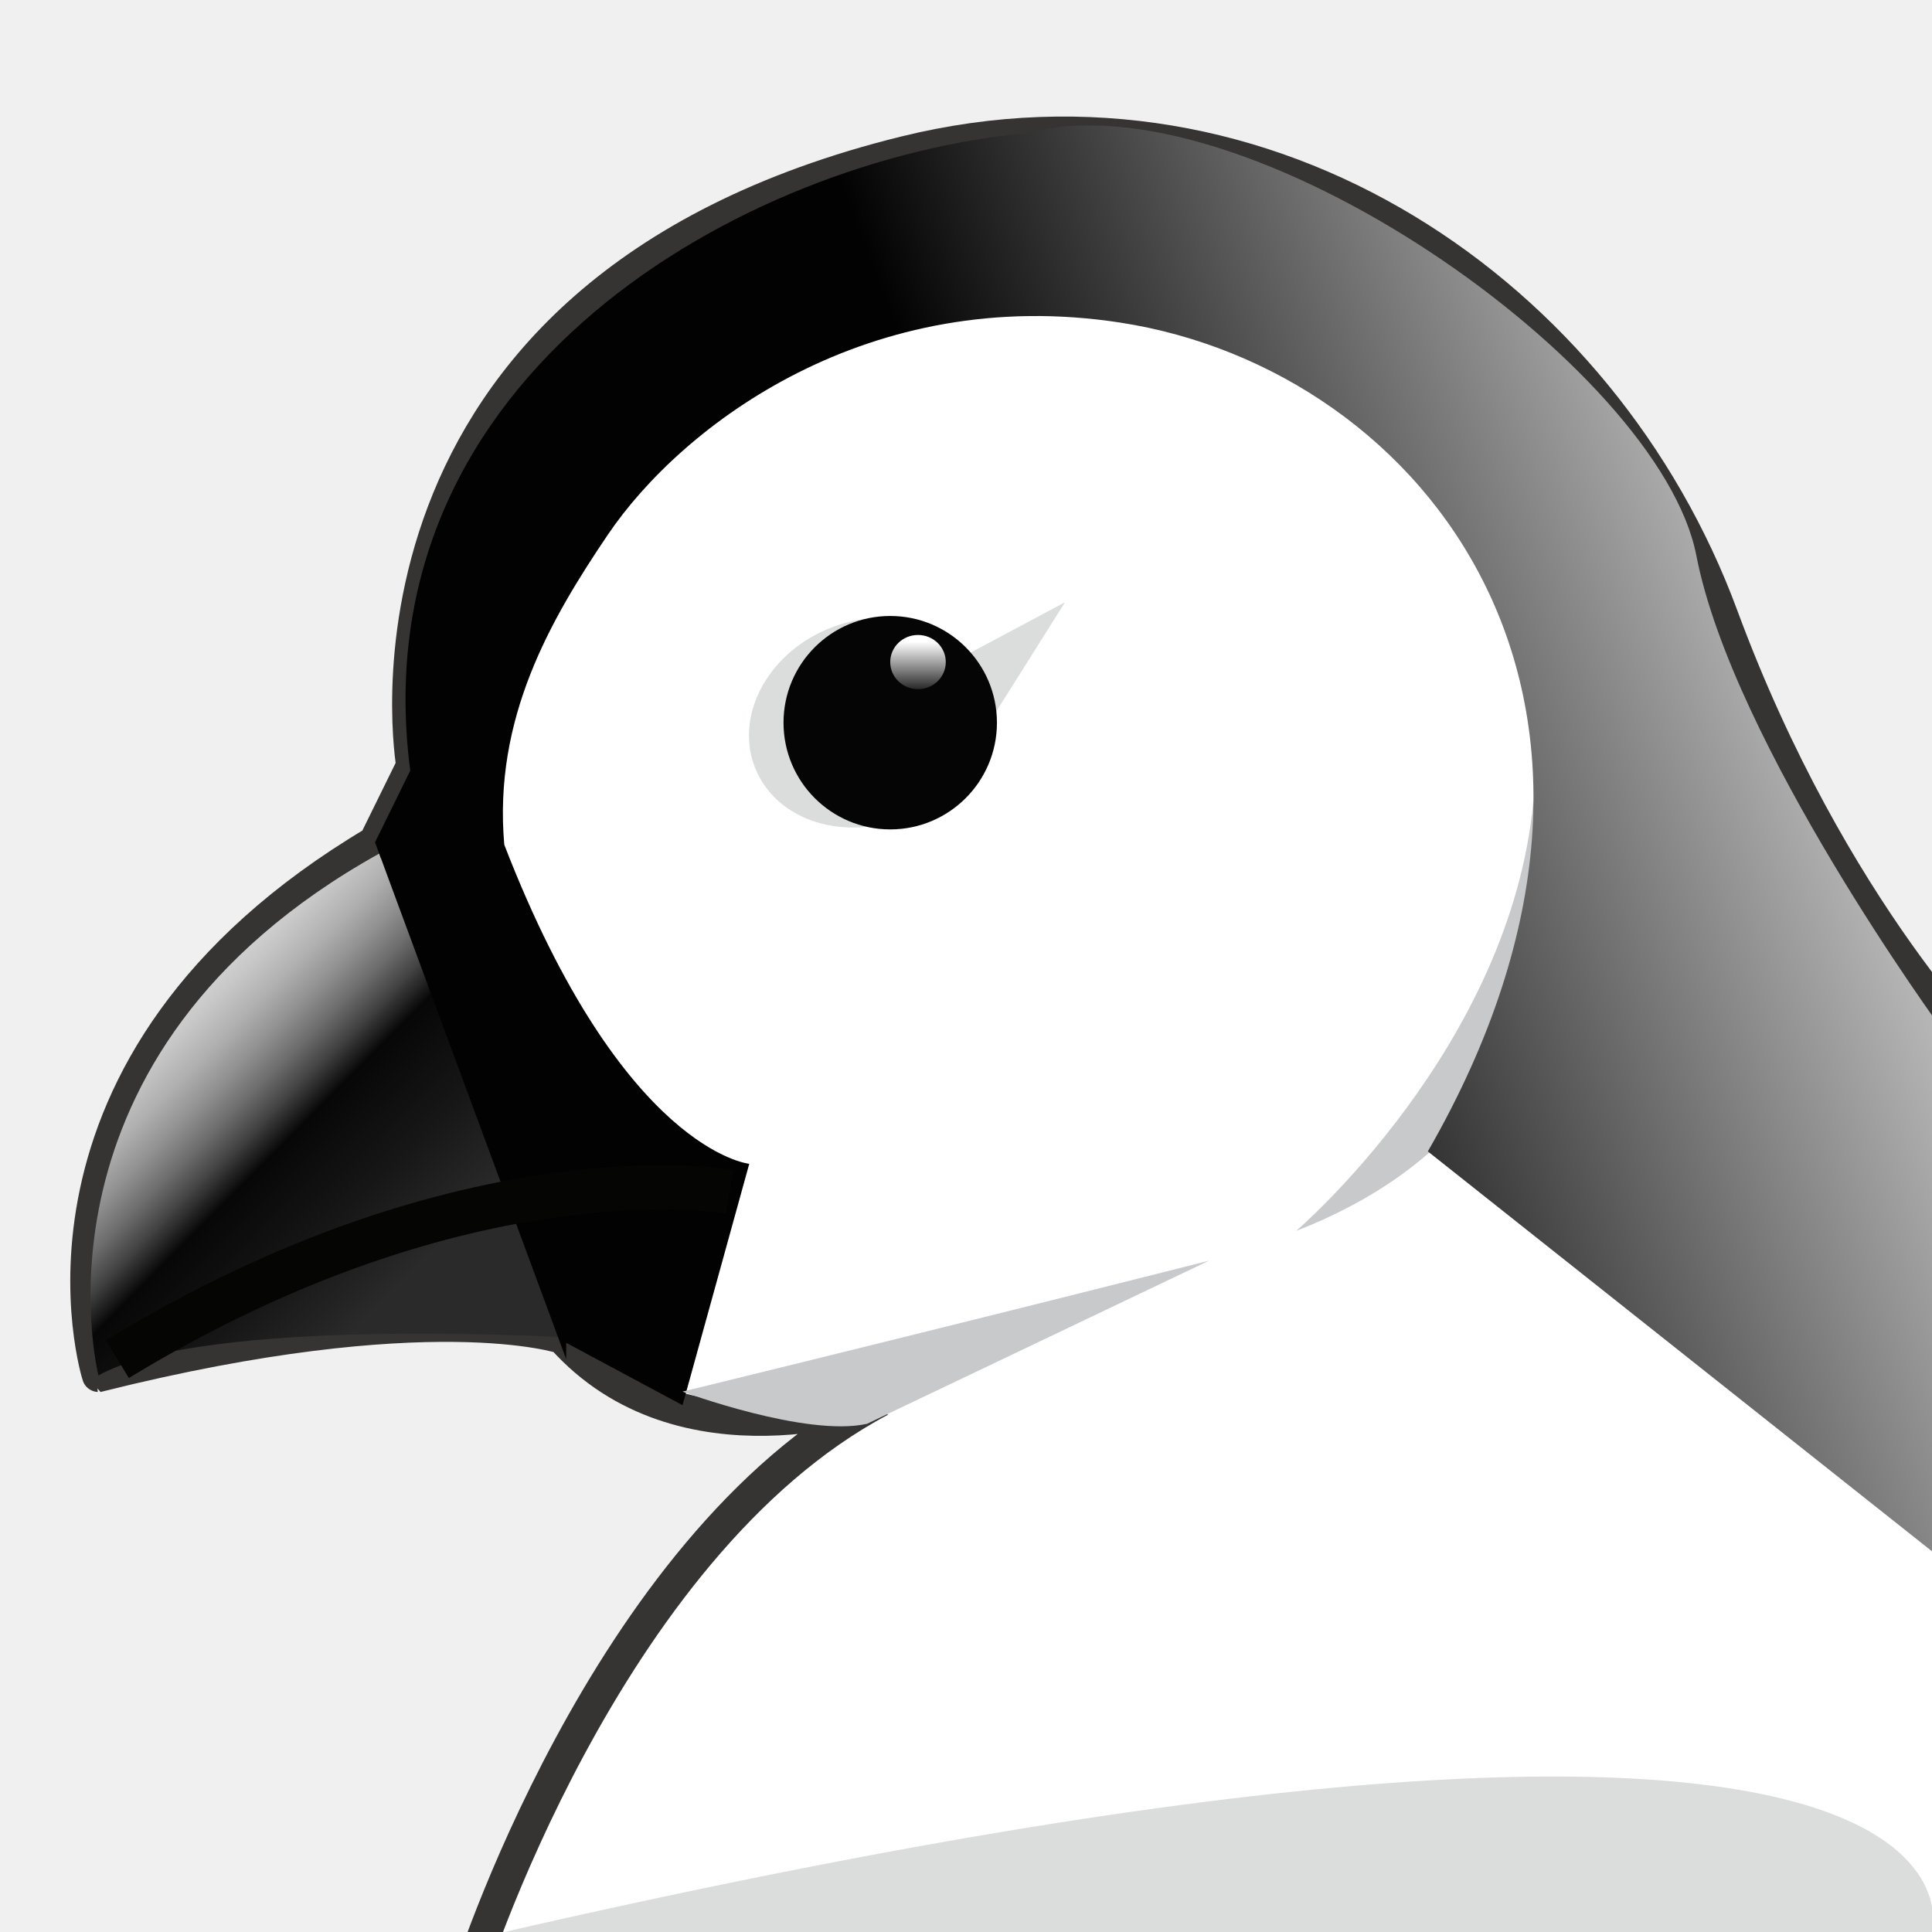
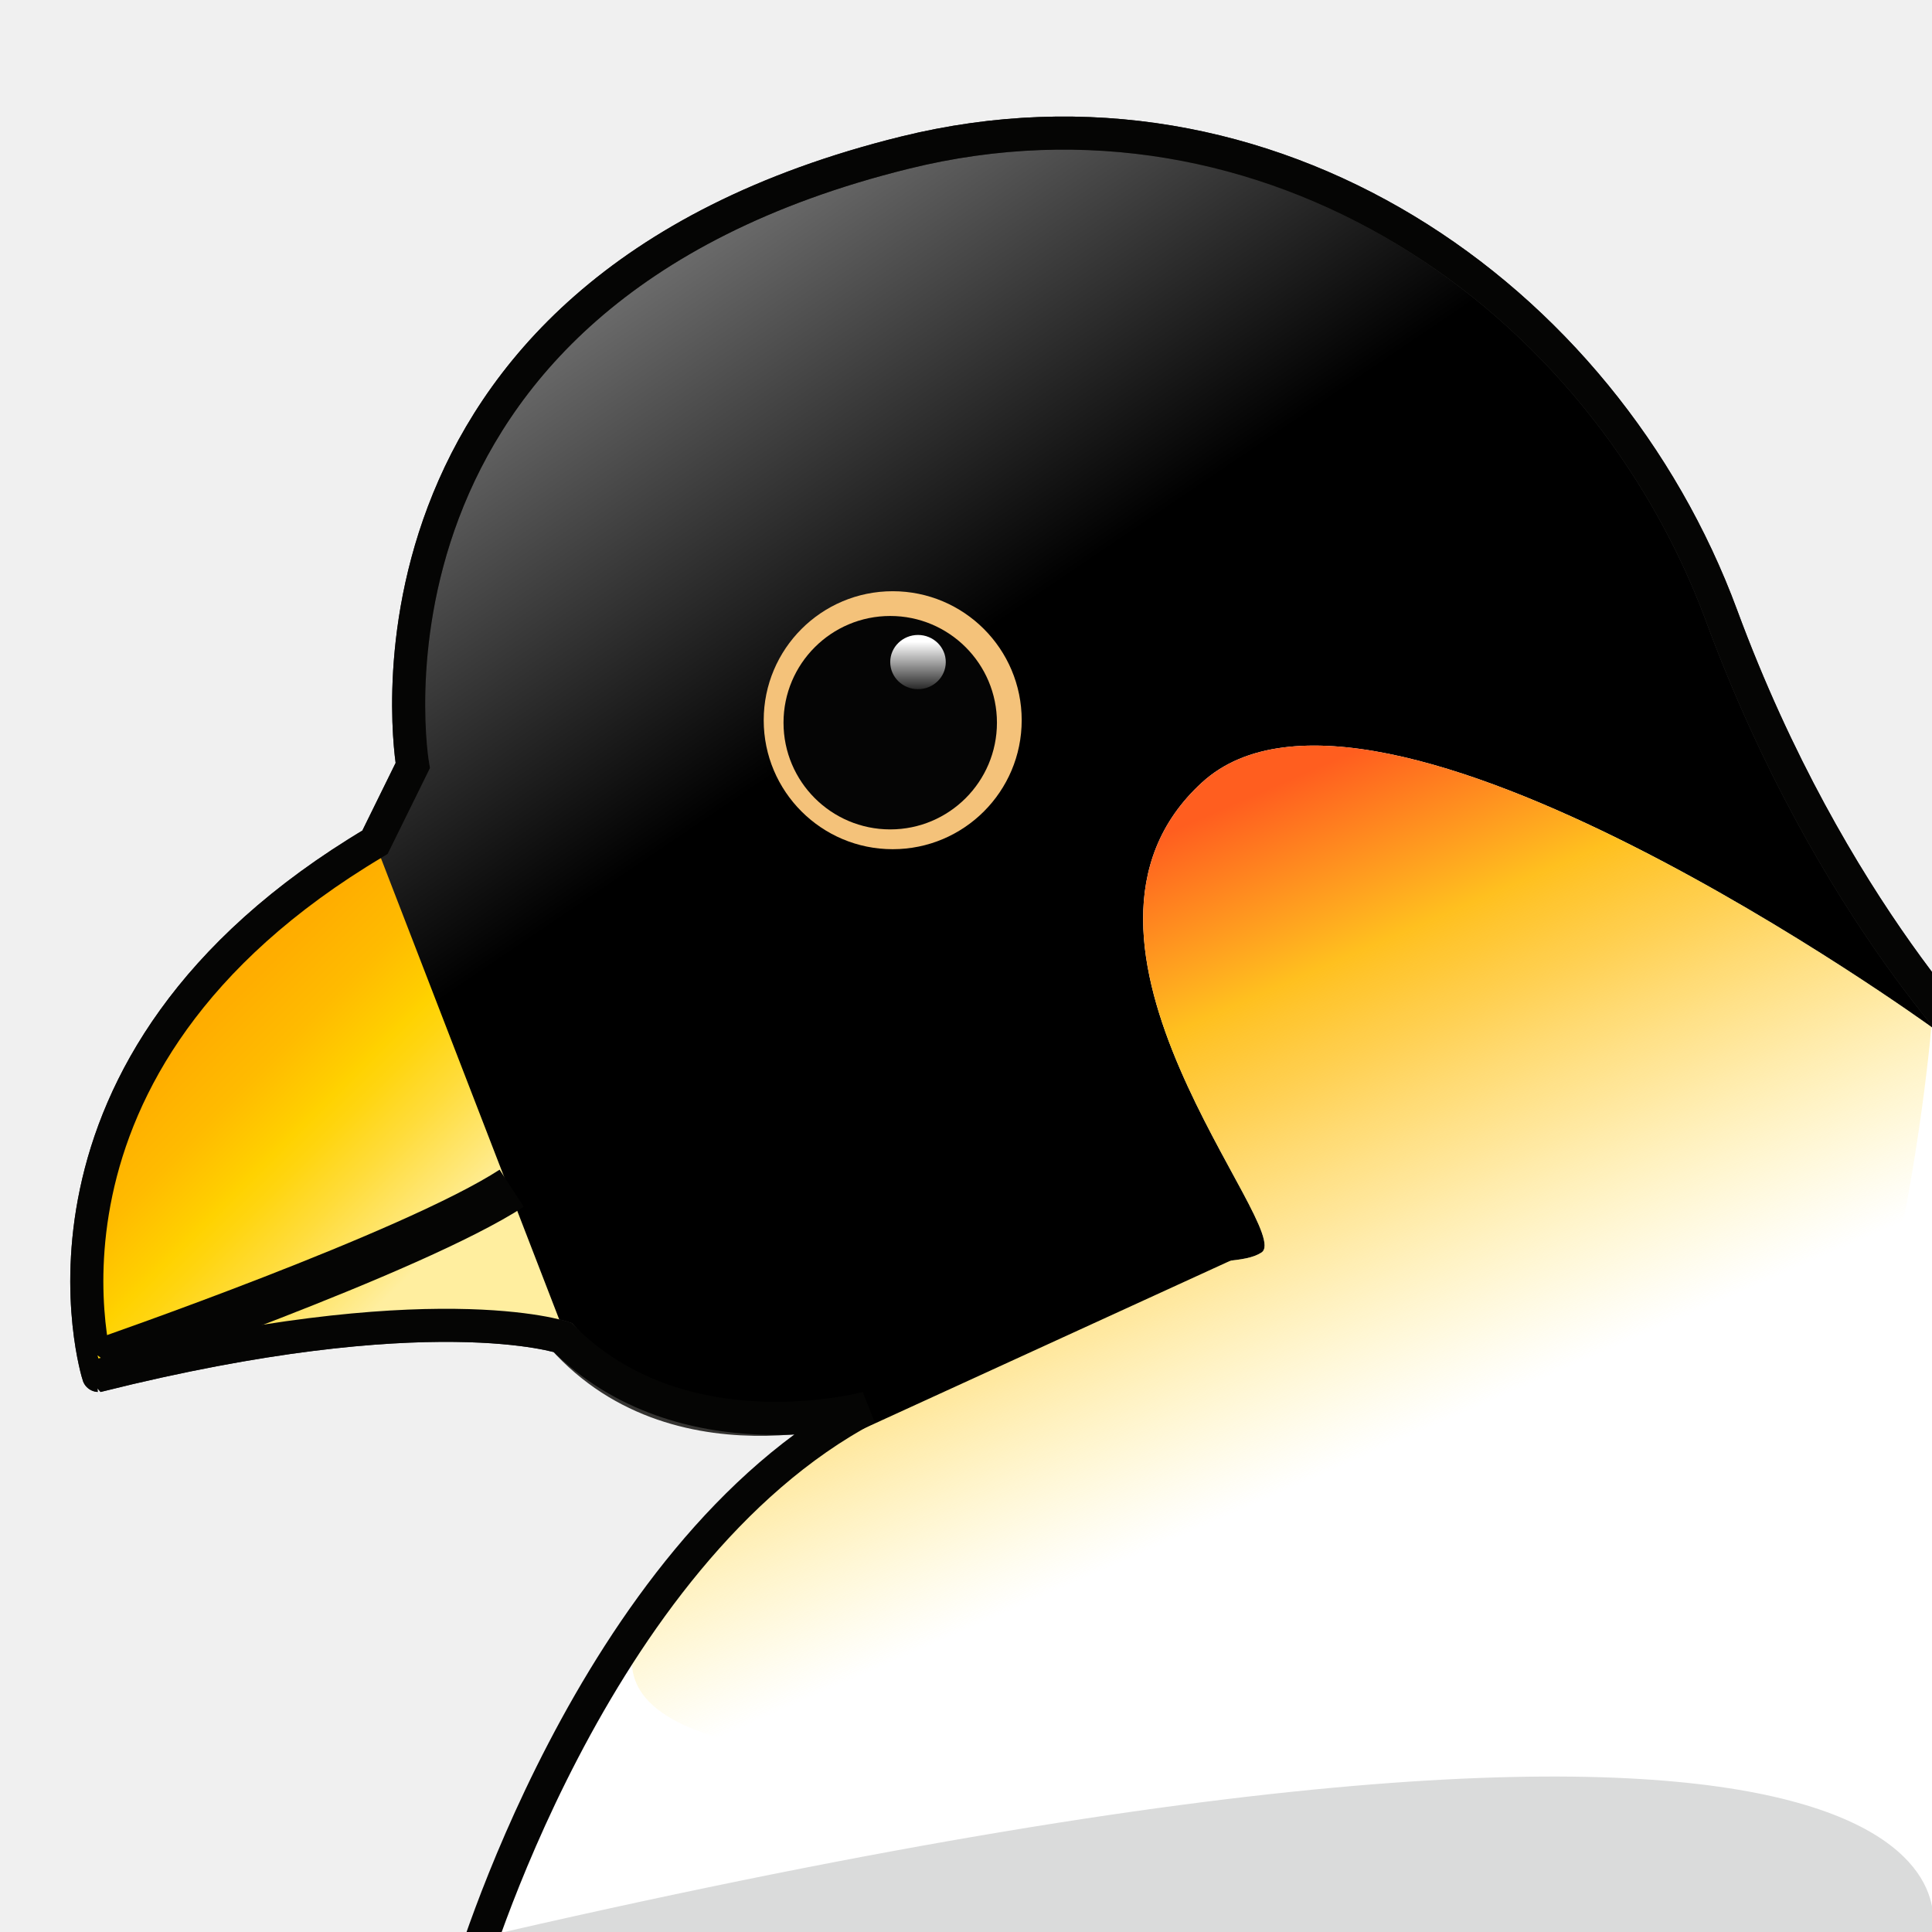
- <svg xmlns="http://www.w3.org/2000/svg" version="1.1" id="レイヤー_1" x="0px" y="0px" width="64px" height="64px" viewBox="0 0 64 64" enable-background="new 0 0 64 64" xml:space="preserve">
+ <svg xmlns="http://www.w3.org/2000/svg" xmlns:xlink="http://www.w3.org/1999/xlink" version="1.1" id="レイヤー_1" x="0px" y="0px" width="64px" height="64px" viewBox="0 0 64 64" enable-background="new 0 0 64 64" xml:space="preserve">
+   <linearGradient id="SVGID_1_" gradientUnits="userSpaceOnUse" x1="11.331" y1="5.54" x2="30.512" y2="33.901">
+     <stop offset="0" style="stop-color:#A5A5A5" />
+     <stop offset="0.721" style="stop-color:#000000" />
+     <stop offset="1" style="stop-color:#000000" />
+   </linearGradient>
+   <path fill="url(#SVGID_1_)" stroke="#353432" stroke-width="1.096" stroke-miterlimit="2" d="M12.423,27.902l1.25-2.541  c0,0-2.73-15.611,16.312-20.307c12.049-2.972,23.115,4.695,27.049,15.351c3.632,9.835,8.934,14.956,8.934,14.956v30.328h-50.49  c0,0,4.493-14.428,13.673-19.304c0,0-6.541,2.373-10.516-2.081c0,0-4.388-1.484-15.372,1.259C3.262,45.563,0,35.279,12.423,27.902z" />
+   <linearGradient id="SVGID_2_" gradientUnits="userSpaceOnUse" x1="13.429" y1="42.403" x2="-0.178" y2="28.879">
+     <stop offset="0" style="stop-color:#FFEE9F" />
+     <stop offset="0.059" style="stop-color:#FFE87C" />
+     <stop offset="0.181" style="stop-color:#FFDC3A" />
+     <stop offset="0.27" style="stop-color:#FFD510" />
+     <stop offset="0.315" style="stop-color:#FFD200" />
+     <stop offset="0.331" style="stop-color:#FFCE00" />
+     <stop offset="0.434" style="stop-color:#FFBB00" />
+     <stop offset="0.553" style="stop-color:#FFAE00" />
+     <stop offset="0.705" style="stop-color:#FFA600" />
+     <stop offset="1" style="stop-color:#FFA400" />
+   </linearGradient>
+   <path fill="url(#SVGID_2_)" d="M3.262,45.563c0,0-2.713-10.6,9.299-17.286l6.194,16.027C18.756,44.304,6.771,43.593,3.262,45.563z" />
+   <path fill="#C7C8C9" d="M42.936,40.776c0,0,7.116-6.077,7.861-14.268C50.797,26.508,53.673,36.596,42.936,40.776z" />
+   <path fill="#FFFFFF" d="M16.377,64c0,0,2.951-10.95,12.295-17.098s11.967-4.673,13.115-5.41s-7.706-10.327-1.968-15.573  S64,34.033,64,34.033V64H16.377z" />
+   <circle fill="#F4C27A" cx="29.572" cy="23.858" r="4.273" />
+   <circle fill="#050505" cx="29.49" cy="23.94" r="3.535" />
+   <linearGradient id="SVGID_3_" gradientUnits="userSpaceOnUse" x1="30.41" y1="21.262" x2="30.41" y2="23.092">
+     <stop offset="0" style="stop-color:#FFFFFF" />
+     <stop offset="0.866" style="stop-color:#FFFFFF;stop-opacity:0.134" />
+     <stop offset="1" style="stop-color:#FFFFFF;stop-opacity:0" />
+   </linearGradient>
+   <ellipse fill="url(#SVGID_3_)" cx="30.41" cy="21.932" rx="0.92" ry="0.898" />
+   <path fill="#DADBDB" d="M16.705,64H64C64,64,67.276,52.412,16.705,64z" />
  <g>
-     <path fill="#FFFFFF" stroke="#353432" stroke-width="1.096" stroke-miterlimit="2" d="M12.423,27.902l1.25-2.541   c0,0-2.73-15.611,16.312-20.307c12.049-2.972,23.115,4.695,27.049,15.351c3.632,9.835,8.934,14.956,8.934,14.956v30.328h-50.49   c0,0,4.493-14.428,13.673-19.304c0,0-6.541,2.373-10.516-2.081c0,0-4.388-1.484-15.372,1.259C3.262,45.563,0,35.279,12.423,27.902z   " />
-     <linearGradient id="SVGID_1_" gradientUnits="userSpaceOnUse" x1="13.429" y1="42.403" x2="-0.178" y2="28.879">
-       <stop offset="0" style="stop-color:#2A2A2A" />
-       <stop offset="0.153" style="stop-color:#171717" />
-       <stop offset="0.315" style="stop-color:#070707" />
-       <stop offset="0.327" style="stop-color:#151515" />
-       <stop offset="0.369" style="stop-color:#434343" />
-       <stop offset="0.416" style="stop-color:#6D6D6D" />
-       <stop offset="0.466" style="stop-color:#919191" />
-       <stop offset="0.519" style="stop-color:#B0B0B0" />
-       <stop offset="0.577" style="stop-color:#C8C8C8" />
-       <stop offset="0.642" style="stop-color:#DCDCDC" />
-       <stop offset="0.718" style="stop-color:#E9E9E9" />
-       <stop offset="0.814" style="stop-color:#F1F1F1" />
-       <stop offset="1" style="stop-color:#F3F3F3" />
+     <defs>
+       <path id="SVGID_4_" d="M16.377,64c0,0,2.951-10.95,12.295-17.098s11.967-4.673,13.115-5.41s-7.706-10.327-1.968-15.573    S64,34.033,64,34.033V64H16.377z" />
+     </defs>
+     <clipPath id="SVGID_5_">
+       <use xlink:href="#SVGID_4_" overflow="visible" />
+     </clipPath>
+     <linearGradient id="SVGID_6_" gradientUnits="userSpaceOnUse" x1="35.628" y1="28.907" x2="44.234" y2="48.661">
+       <stop offset="0" style="stop-color:#FF5E1F" />
+       <stop offset="0.285" style="stop-color:#FFC01F" />
+       <stop offset="0.446" style="stop-color:#FFC425;stop-opacity:0.775" />
+       <stop offset="0.652" style="stop-color:#FFCE35;stop-opacity:0.486" />
+       <stop offset="0.882" style="stop-color:#FFDF4F;stop-opacity:0.165" />
+       <stop offset="1" style="stop-color:#FFE95F;stop-opacity:0" />
    </linearGradient>
-     <path fill="url(#SVGID_1_)" d="M3.262,45.563c0,0-2.713-10.6,9.299-17.286l6.194,16.027C18.756,44.304,6.771,43.593,3.262,45.563z" />
-     <polygon fill="#DBDCDC" points="35.279,19.951 28.721,23.448 31.153,26.508  " />
-     <path fill="#C8C9CA" d="M42.936,40.776c0,0,7.116-6.077,7.861-14.268C50.797,26.508,53.673,36.596,42.936,40.776z" />
-     <ellipse transform="matrix(0.9224 -0.3863 0.3863 0.9224 -7.0191 12.9539)" fill="#DBDCDC" cx="28.72" cy="23.941" rx="3.997" ry="3.368" />
-     <linearGradient id="SVGID_2_" gradientUnits="userSpaceOnUse" x1="37.842" y1="31.919" x2="67.433" y2="20.443">
-       <stop offset="0" style="stop-color:#020202" />
-       <stop offset="1" style="stop-color:#F3F3F3" />
-     </linearGradient>
-     <path fill="url(#SVGID_2_)" d="M18.756,44.483l3.854,2.066l2.21-7.996c0,0-4.181-0.406-8.115-10.57   c-0.368-4.181,1.523-7.448,3.427-10.265c2.477-3.664,8.667-8.315,16.983-7.031c10.081,1.558,18.771,12.541,10.184,27.455   l17.055,13.528V34.131c0,0-6.952-9.496-8.161-15.731S41.235,2.458,34,4.409c-9.262,0.87-22.131,7.924-20.41,21.119l-1.167,2.375   l6.333,17.122" />
-     <circle fill="#050505" cx="29.49" cy="23.94" r="3.535" />
-     <path fill="#C8C9CA" d="M22.609,46.099c0,0,4.094,1.515,6.111,1.067l11.329-5.404C40.05,41.762,32,43.804,22.609,46.099z" />
-     <path fill="none" stroke="#050504" stroke-width="1.467" stroke-miterlimit="2" d="M24.164,39.479c0,0-8.639-1.554-20.277,5.544" />
-     <linearGradient id="SVGID_3_" gradientUnits="userSpaceOnUse" x1="30.41" y1="21.262" x2="30.41" y2="23.092">
-       <stop offset="0" style="stop-color:#FFFFFF" />
-       <stop offset="0.866" style="stop-color:#FFFFFF;stop-opacity:0.134" />
-       <stop offset="1" style="stop-color:#FFFFFF;stop-opacity:0" />
-     </linearGradient>
-     <ellipse fill="url(#SVGID_3_)" cx="30.41" cy="21.932" rx="0.92" ry="0.898" />
-     <path fill="#DBDCDC" d="M16.705,64H64C64,64,67.276,52.412,16.705,64z" />
+     <path clip-path="url(#SVGID_5_)" fill="url(#SVGID_6_)" d="M41.623,41.083c0,0-8.115-11.312-3.115-14.918s9.017-3.607,22.705,4.918   L64,33.787c0,0-1.465,18.659-8.442,21.312c-6.63,2.52-45.41,7.541-31.722-4.262C23.111,48.21,34.782,44.006,41.623,41.083z" />
  </g>
+   <path d="M22.609,46.099c0,0,3.472,1.906,5.489,1.459l13.606-6.229C41.705,41.328,32.279,43.05,22.609,46.099z" />
+   <path fill="none" stroke="#050504" stroke-width="1.096" stroke-miterlimit="2" d="M12.423,27.902l1.25-2.541  c0,0-2.73-15.611,16.312-20.307c12.049-2.972,23.115,4.695,27.049,15.351c3.632,9.835,8.934,14.956,8.934,14.956v30.328h-50.49  c0,0,4.063-14.173,13.244-19.049c0,0-6.111,1.672-10.086-2.336c0,0-4.388-1.484-15.372,1.259C3.262,45.563,0,35.279,12.423,27.902z" />
+   <path fill="none" stroke="#050504" stroke-width="1.467" stroke-miterlimit="2" d="M3.508,45.017c0,0,10.164-3.524,13.442-5.655" />
</svg>
